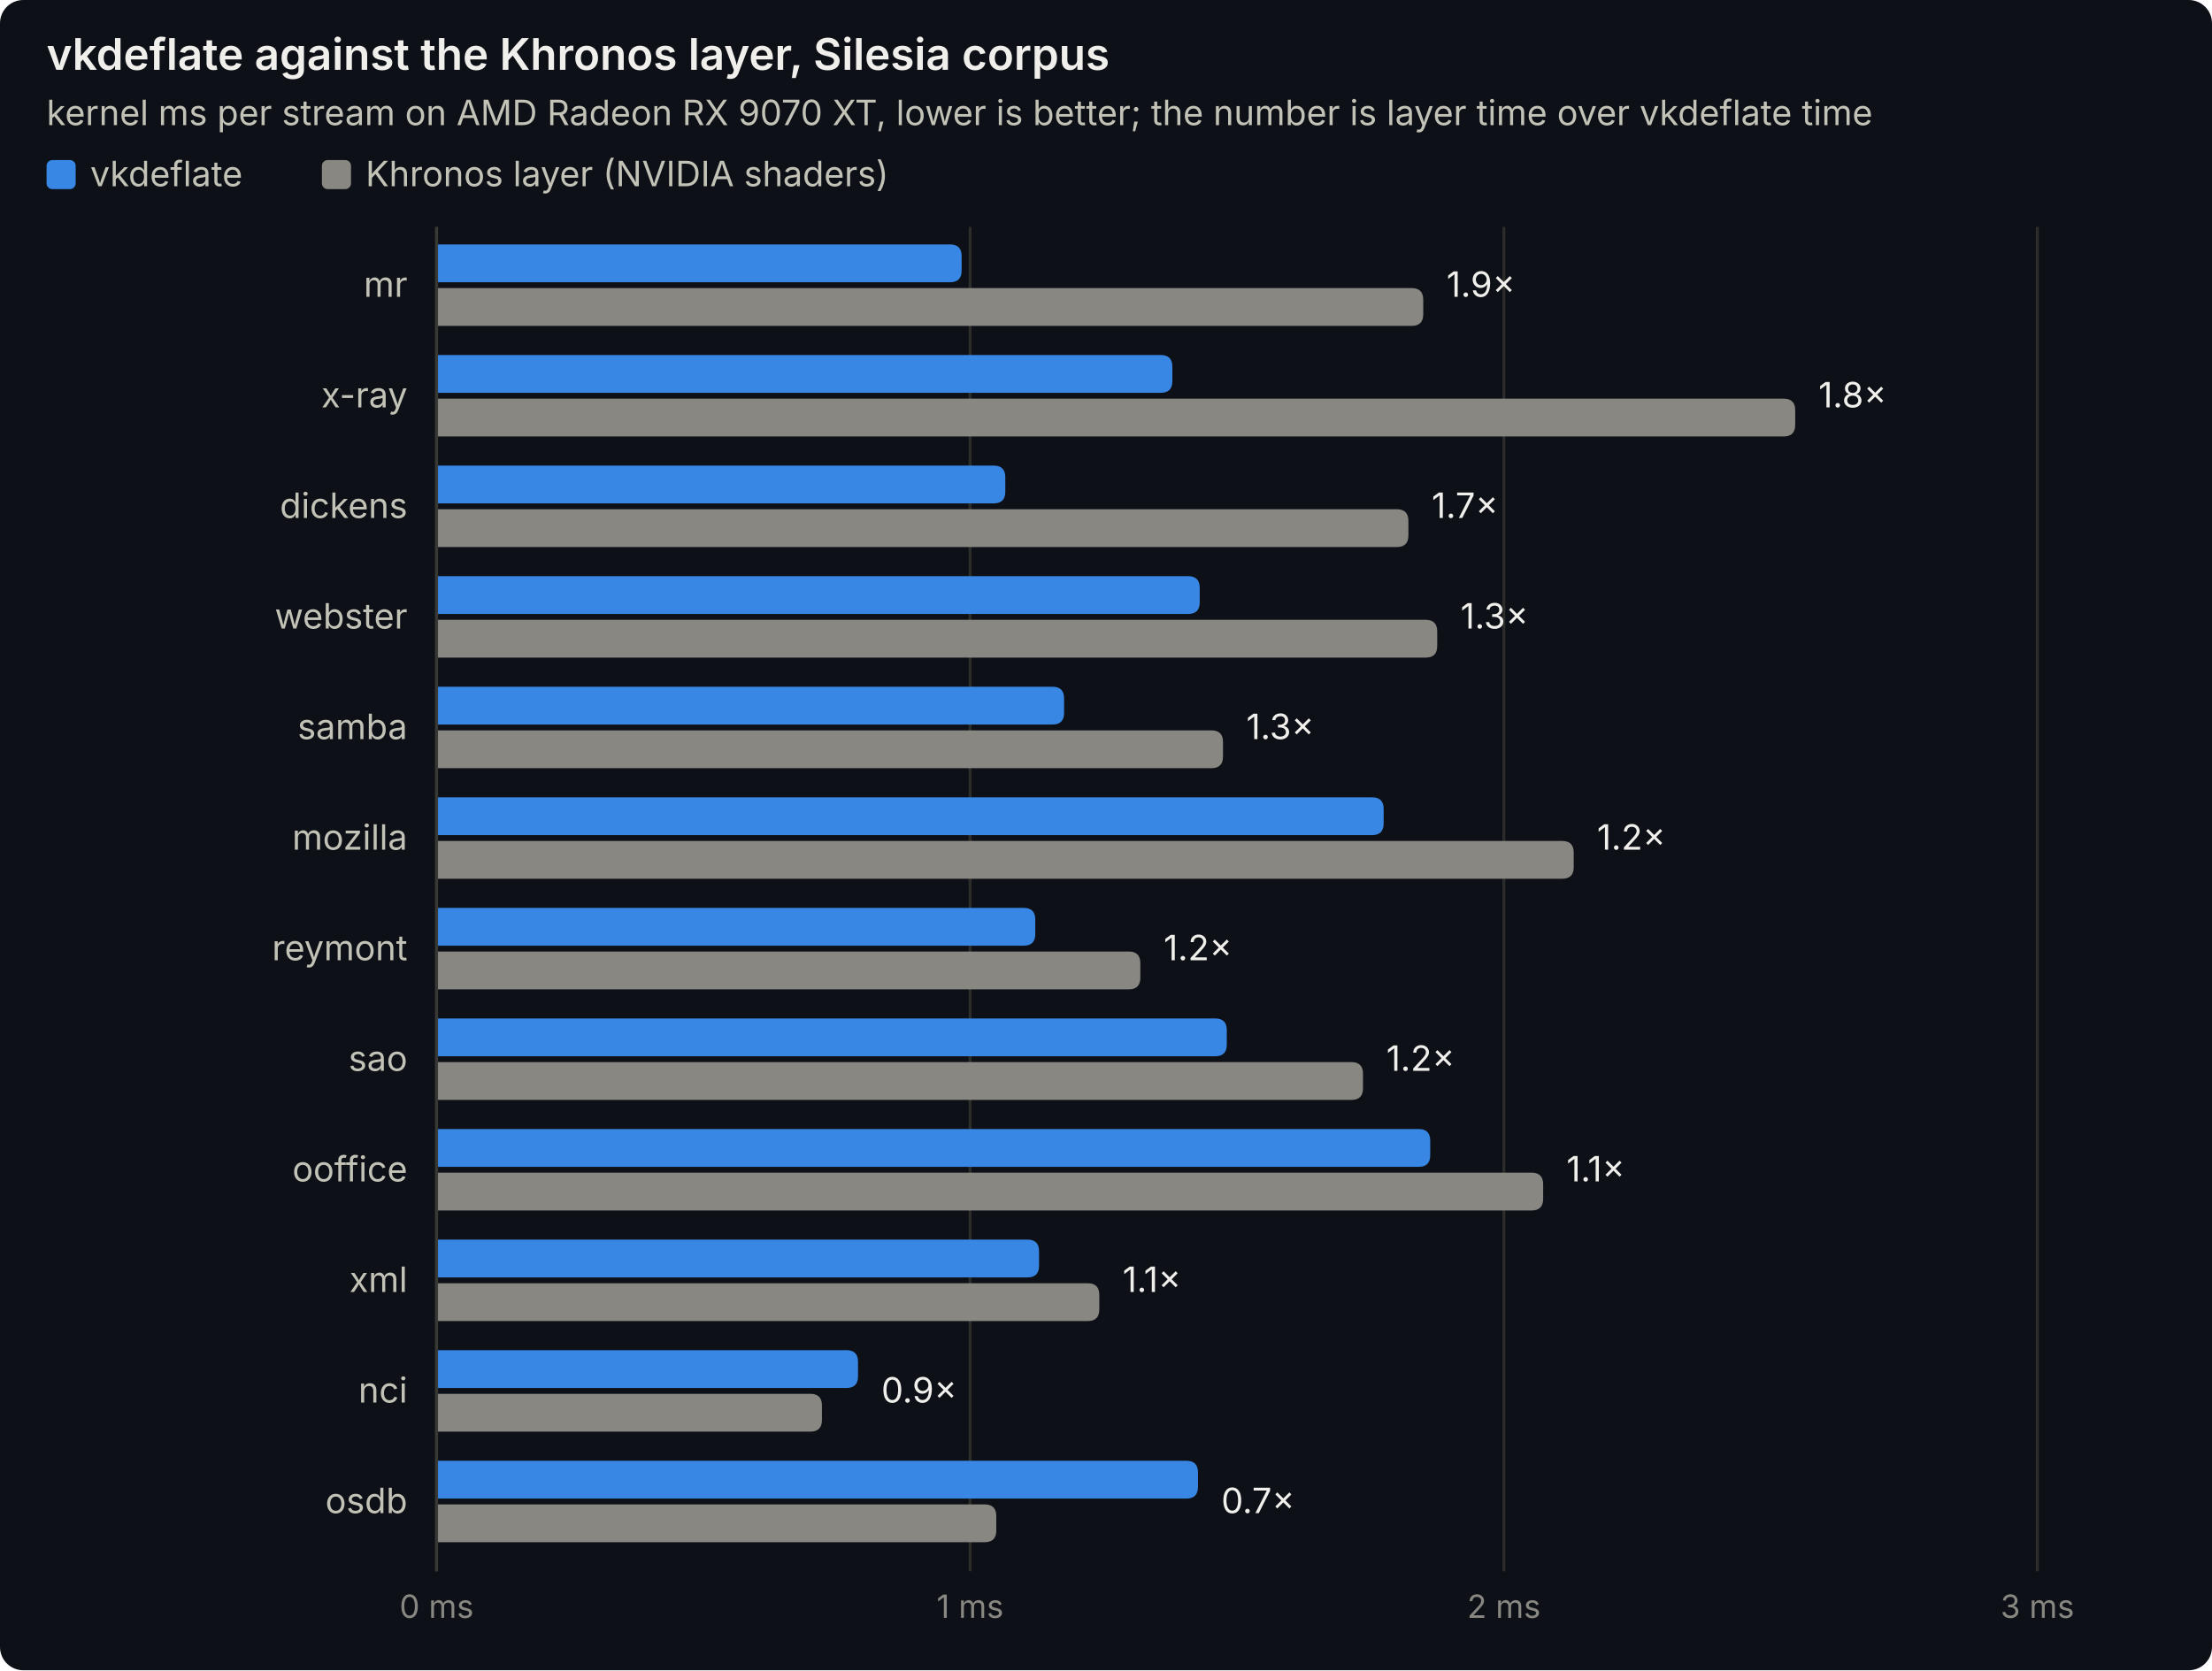
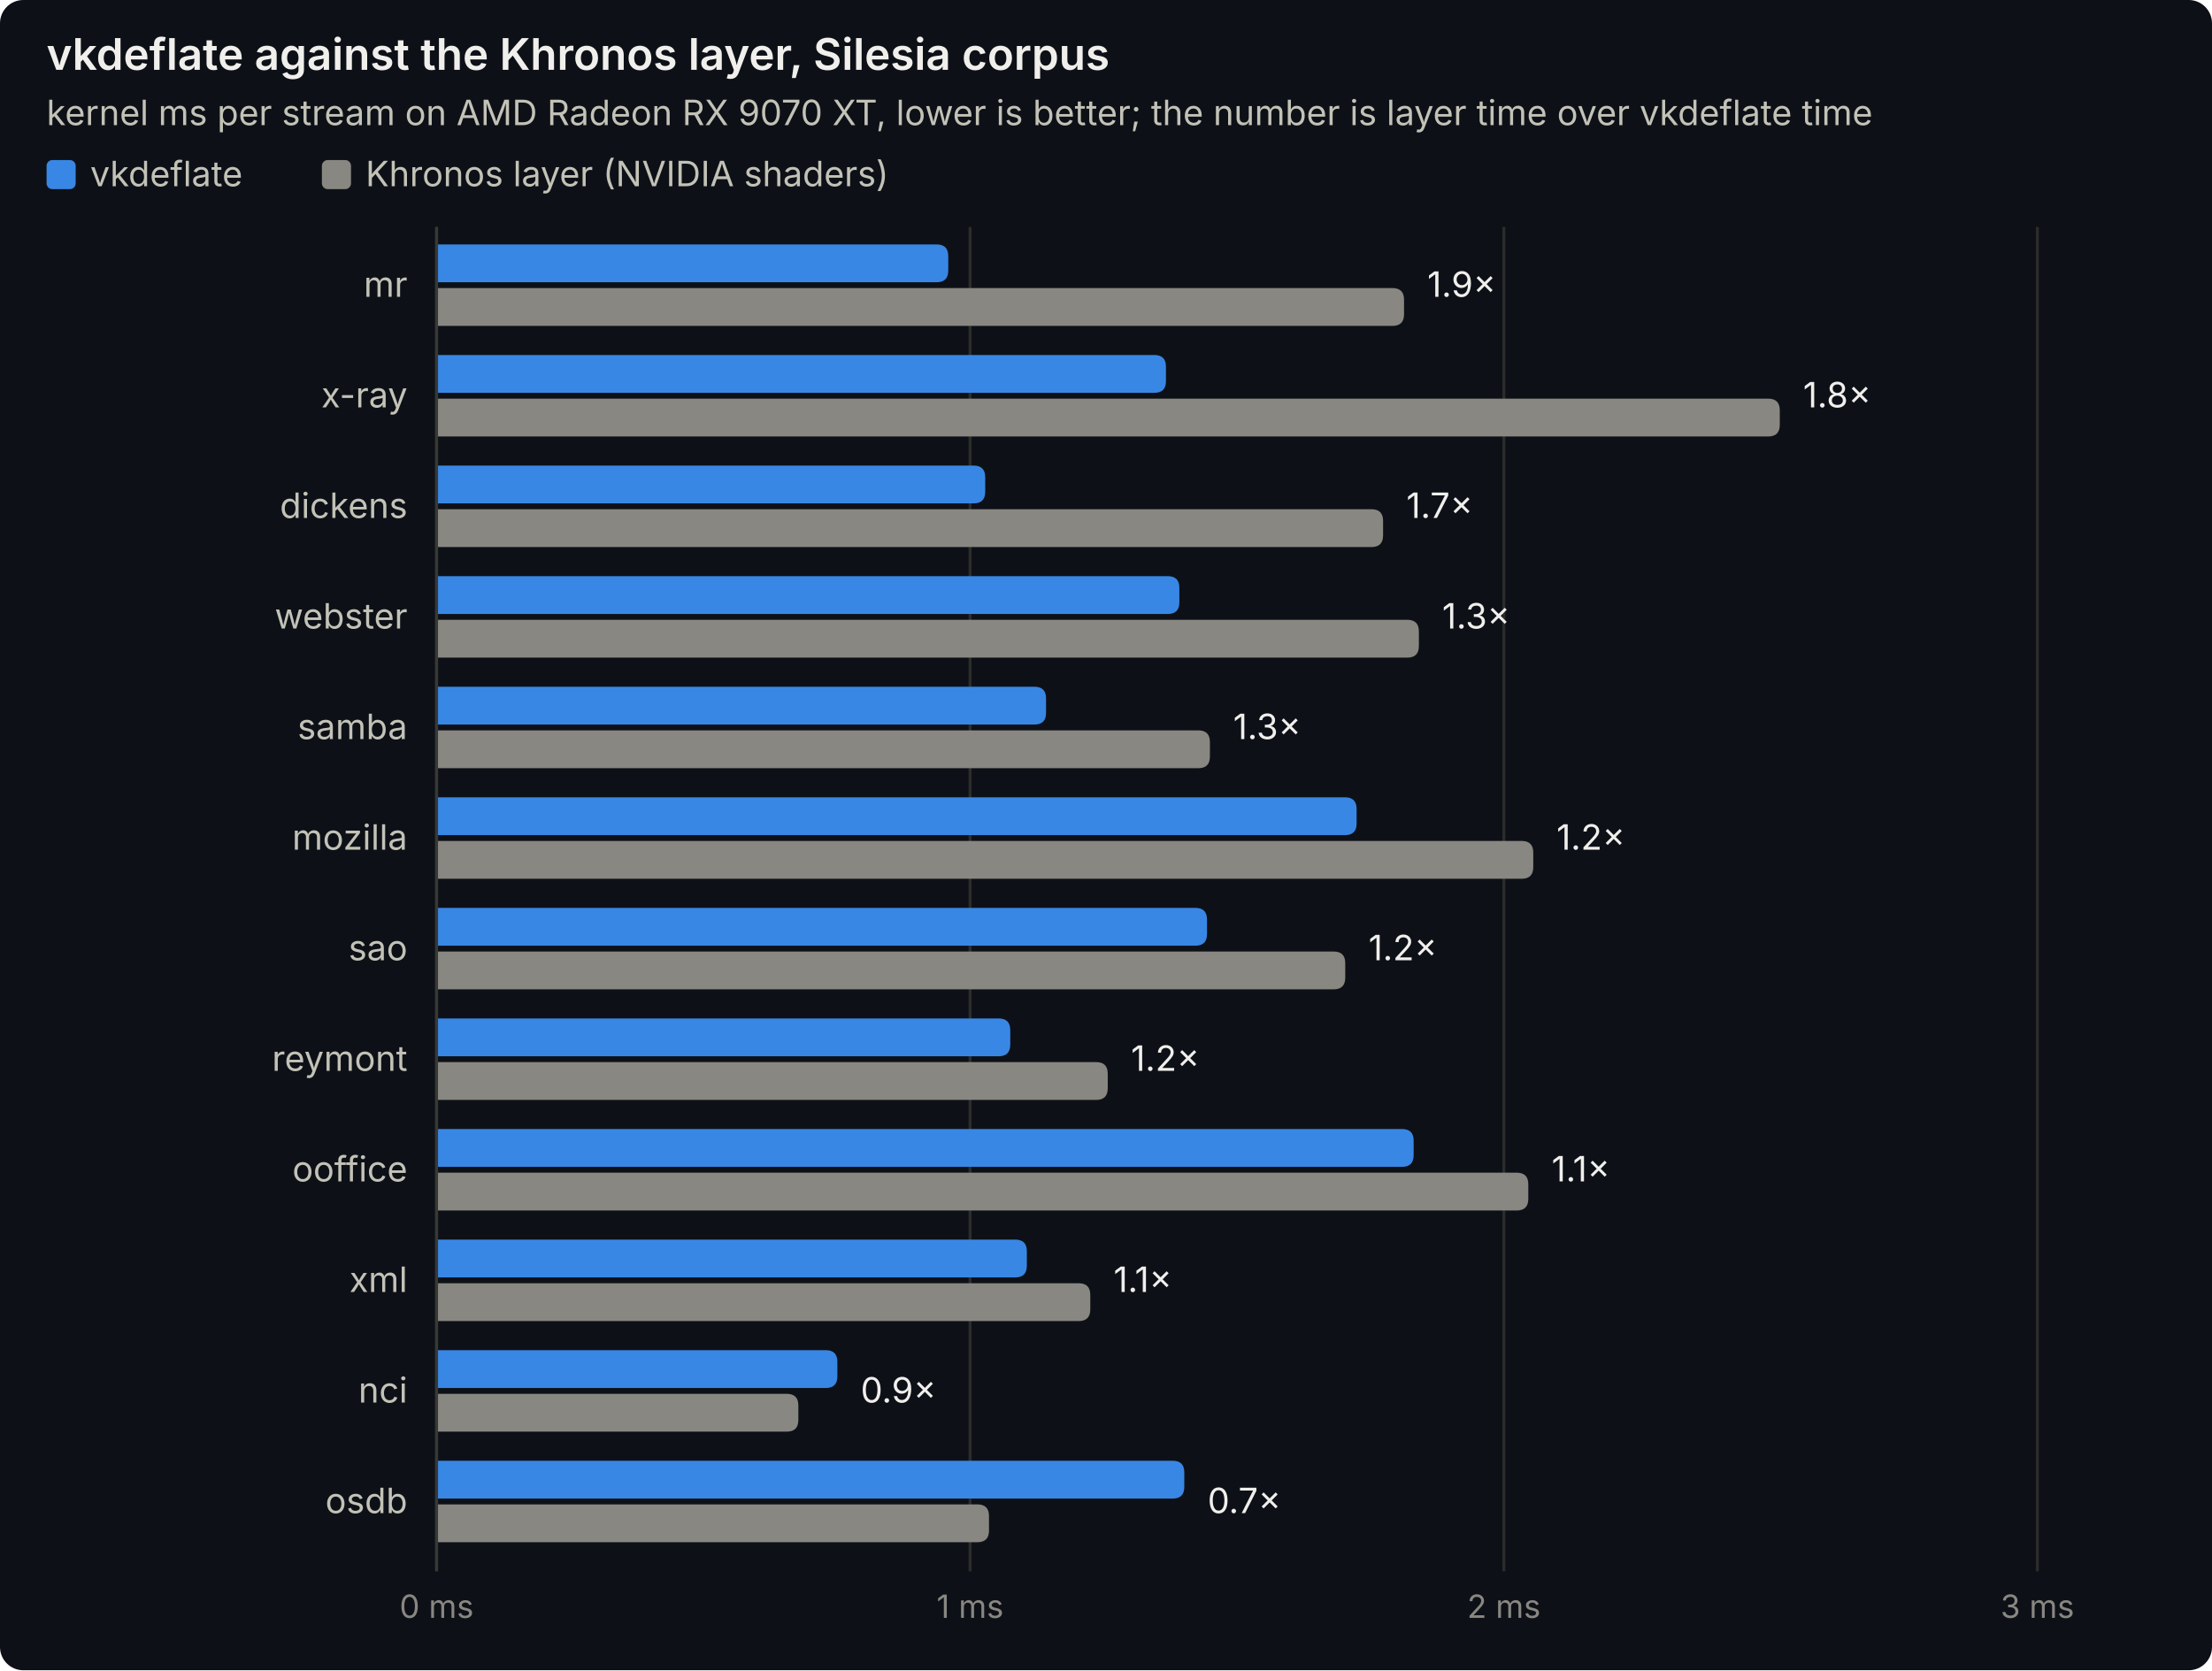
<svg xmlns="http://www.w3.org/2000/svg" viewBox="0 0 760 574" width="760" height="574" role="img" aria-labelledby="t d" font-family="system-ui, -apple-system, 'Segoe UI', sans-serif">
  <style>
.bg{fill:#0d1117}.p{fill:#f0efec}.s{fill:#c3c2b7}.m{fill:#898781}
.grid{stroke:#2c2c2a;stroke-width:1}.axis{stroke:#383835;stroke-width:1}
.c1{fill:#3987e5}.c2{fill:#d95926}.c3{fill:#199e70}.cg{fill:#898781}
.l1{stroke:#3987e5}.l2{stroke:#d95926}.l3{stroke:#199e70}
.o1{fill:#184f95}.o2{fill:#3987e5}.o3{fill:#9ec5f4}
.ring{stroke:#0d1117;stroke-width:2}
.box{fill:#1a1a19;stroke:#383835;stroke-width:1}.hi{fill:#0d366b;stroke:#3987e5;stroke-width:1}
</style>
  <rect width="760" height="574" rx="8" class="bg" />
  <text x="16.0" y="24.0" class="p" font-size="15" font-weight="600" text-anchor="start">vkdeflate against the Khronos layer, Silesia corpus</text>
  <text x="16.0" y="43.0" class="s" font-size="12" font-weight="400" text-anchor="start">kernel ms per stream on AMD Radeon RX 9070 XT, lower is better; the number is layer time over vkdeflate time</text>
  <rect x="16.0" y="55.0" width="10.0" height="10.0" rx="2" class="c1" />
  <text x="31.0" y="64.0" class="s" font-size="12" font-weight="400" text-anchor="start">vkdeflate</text>
  <rect x="110.6" y="55.0" width="10.0" height="10.0" rx="2" class="cg" />
  <text x="125.6" y="64.0" class="s" font-size="12" font-weight="400" text-anchor="start">Khronos layer (NVIDIA shaders)</text>
  <line x1="150.0" y1="78.0" x2="150.0" y2="540.0" class="grid" />
  <text x="150.0" y="556.0" class="m" font-size="11" font-weight="400" text-anchor="middle">0 ms</text>
  <line x1="333.3" y1="78.0" x2="333.3" y2="540.0" class="grid" />
  <text x="333.3" y="556.0" class="m" font-size="11" font-weight="400" text-anchor="middle">1 ms</text>
  <line x1="516.7" y1="78.0" x2="516.7" y2="540.0" class="grid" />
  <text x="516.7" y="556.0" class="m" font-size="11" font-weight="400" text-anchor="middle">2 ms</text>
  <line x1="700.0" y1="78.0" x2="700.0" y2="540.0" class="grid" />
  <text x="700.0" y="556.0" class="m" font-size="11" font-weight="400" text-anchor="middle">3 ms</text>
  <text x="140.0" y="102.0" class="s" font-size="12" font-weight="400" text-anchor="end">mr</text>
-   <path d="M150.0,84.0 H326.4 Q330.4,84.0 330.4,88.0 V93.0 Q330.4,97.0 326.4,97.0 H150.0 Z" class="c1" />
-   <path d="M150.0,99.0 H485.0 Q489.0,99.0 489.0,103.0 V108.0 Q489.0,112.0 485.0,112.0 H150.0 Z" class="cg" />
-   <text x="497.0" y="102.0" class="p" font-size="12" font-weight="400" text-anchor="start">1.9×</text>
+   <path d="M150.0,84.0 H321.8 Q325.8,84.0 325.8,88.0 V93.0 Q325.8,97.0 321.8,97.0 H150.0 Z" class="c1" />
+   <path d="M150.0,99.0 H478.4 Q482.4,99.0 482.4,103.0 V108.0 Q482.4,112.0 478.4,112.0 H150.0 Z" class="cg" />
+   <text x="490.4" y="102.0" class="p" font-size="12" font-weight="400" text-anchor="start">1.9×</text>
  <text x="140.0" y="140.0" class="s" font-size="12" font-weight="400" text-anchor="end">x-ray</text>
-   <path d="M150.0,122.0 H398.8 Q402.8,122.0 402.8,126.0 V131.0 Q402.8,135.0 398.8,135.0 H150.0 Z" class="c1" />
-   <path d="M150.0,137.0 H612.8 Q616.8,137.0 616.8,141.0 V146.0 Q616.8,150.0 612.8,150.0 H150.0 Z" class="cg" />
-   <text x="624.8" y="140.0" class="p" font-size="12" font-weight="400" text-anchor="start">1.8×</text>
+   <path d="M150.0,122.0 H396.6 Q400.6,122.0 400.6,126.0 V131.0 Q400.6,135.0 396.6,135.0 H150.0 Z" class="c1" />
+   <path d="M150.0,137.0 H607.5 Q611.5,137.0 611.5,141.0 V146.0 Q611.5,150.0 607.5,150.0 H150.0 Z" class="cg" />
+   <text x="619.5" y="140.0" class="p" font-size="12" font-weight="400" text-anchor="start">1.8×</text>
  <text x="140.0" y="178.0" class="s" font-size="12" font-weight="400" text-anchor="end">dickens</text>
-   <path d="M150.0,160.0 H341.4 Q345.4,160.0 345.4,164.0 V169.0 Q345.4,173.0 341.4,173.0 H150.0 Z" class="c1" />
-   <path d="M150.0,175.0 H479.9 Q483.9,175.0 483.9,179.0 V184.0 Q483.9,188.0 479.9,188.0 H150.0 Z" class="cg" />
-   <text x="491.9" y="178.0" class="p" font-size="12" font-weight="400" text-anchor="start">1.7×</text>
+   <path d="M150.0,160.0 H334.5 Q338.5,160.0 338.5,164.0 V169.0 Q338.5,173.0 334.5,173.0 H150.0 Z" class="c1" />
+   <path d="M150.0,175.0 H471.2 Q475.2,175.0 475.2,179.0 V184.0 Q475.2,188.0 471.2,188.0 H150.0 Z" class="cg" />
+   <text x="483.2" y="178.0" class="p" font-size="12" font-weight="400" text-anchor="start">1.7×</text>
  <text x="140.0" y="216.0" class="s" font-size="12" font-weight="400" text-anchor="end">webster</text>
-   <path d="M150.0,198.0 H408.2 Q412.2,198.0 412.2,202.0 V207.0 Q412.2,211.0 408.2,211.0 H150.0 Z" class="c1" />
-   <path d="M150.0,213.0 H489.8 Q493.8,213.0 493.8,217.0 V222.0 Q493.8,226.0 489.8,226.0 H150.0 Z" class="cg" />
-   <text x="501.8" y="216.0" class="p" font-size="12" font-weight="400" text-anchor="start">1.3×</text>
+   <path d="M150.0,198.0 H401.2 Q405.2,198.0 405.2,202.0 V207.0 Q405.2,211.0 401.2,211.0 H150.0 Z" class="c1" />
+   <path d="M150.0,213.0 H483.5 Q487.5,213.0 487.5,217.0 V222.0 Q487.5,226.0 483.5,226.0 H150.0 Z" class="cg" />
+   <text x="495.5" y="216.0" class="p" font-size="12" font-weight="400" text-anchor="start">1.3×</text>
  <text x="140.0" y="254.0" class="s" font-size="12" font-weight="400" text-anchor="end">samba</text>
-   <path d="M150.0,236.0 H361.6 Q365.6,236.0 365.6,240.0 V245.0 Q365.6,249.0 361.6,249.0 H150.0 Z" class="c1" />
-   <path d="M150.0,251.0 H416.2 Q420.2,251.0 420.2,255.0 V260.0 Q420.2,264.0 416.2,264.0 H150.0 Z" class="cg" />
-   <text x="428.2" y="254.0" class="p" font-size="12" font-weight="400" text-anchor="start">1.3×</text>
+   <path d="M150.0,236.0 H355.4 Q359.4,236.0 359.4,240.0 V245.0 Q359.4,249.0 355.4,249.0 H150.0 Z" class="c1" />
+   <path d="M150.0,251.0 H411.7 Q415.7,251.0 415.7,255.0 V260.0 Q415.7,264.0 411.7,264.0 H150.0 Z" class="cg" />
+   <text x="423.7" y="254.0" class="p" font-size="12" font-weight="400" text-anchor="start">1.3×</text>
  <text x="140.0" y="292.0" class="s" font-size="12" font-weight="400" text-anchor="end">mozilla</text>
-   <path d="M150.0,274.0 H471.4 Q475.4,274.0 475.4,278.0 V283.0 Q475.4,287.0 471.4,287.0 H150.0 Z" class="c1" />
-   <path d="M150.0,289.0 H536.7 Q540.7,289.0 540.7,293.0 V298.0 Q540.7,302.0 536.7,302.0 H150.0 Z" class="cg" />
-   <text x="548.7" y="292.0" class="p" font-size="12" font-weight="400" text-anchor="start">1.2×</text>
-   <text x="140.0" y="330.0" class="s" font-size="12" font-weight="400" text-anchor="end">reymont</text>
-   <path d="M150.0,312.0 H351.7 Q355.7,312.0 355.7,316.0 V321.0 Q355.7,325.0 351.7,325.0 H150.0 Z" class="c1" />
-   <path d="M150.0,327.0 H387.8 Q391.8,327.0 391.8,331.0 V336.0 Q391.8,340.0 387.8,340.0 H150.0 Z" class="cg" />
-   <text x="399.8" y="330.0" class="p" font-size="12" font-weight="400" text-anchor="start">1.2×</text>
-   <text x="140.0" y="368.0" class="s" font-size="12" font-weight="400" text-anchor="end">sao</text>
-   <path d="M150.0,350.0 H417.5 Q421.5,350.0 421.5,354.0 V359.0 Q421.5,363.0 417.5,363.0 H150.0 Z" class="c1" />
-   <path d="M150.0,365.0 H464.3 Q468.3,365.0 468.3,369.0 V374.0 Q468.3,378.0 464.3,378.0 H150.0 Z" class="cg" />
-   <text x="476.3" y="368.0" class="p" font-size="12" font-weight="400" text-anchor="start">1.2×</text>
+   <path d="M150.0,274.0 H462.1 Q466.1,274.0 466.1,278.0 V283.0 Q466.1,287.0 462.1,287.0 H150.0 Z" class="c1" />
+   <path d="M150.0,289.0 H522.8 Q526.8,289.0 526.8,293.0 V298.0 Q526.8,302.0 522.8,302.0 H150.0 Z" class="cg" />
+   <text x="534.8" y="292.0" class="p" font-size="12" font-weight="400" text-anchor="start">1.2×</text>
+   <text x="140.0" y="330.0" class="s" font-size="12" font-weight="400" text-anchor="end">sao</text>
+   <path d="M150.0,312.0 H410.7 Q414.7,312.0 414.7,316.0 V321.0 Q414.7,325.0 410.7,325.0 H150.0 Z" class="c1" />
+   <path d="M150.0,327.0 H458.2 Q462.2,327.0 462.2,331.0 V336.0 Q462.2,340.0 458.2,340.0 H150.0 Z" class="cg" />
+   <text x="470.2" y="330.0" class="p" font-size="12" font-weight="400" text-anchor="start">1.2×</text>
+   <text x="140.0" y="368.0" class="s" font-size="12" font-weight="400" text-anchor="end">reymont</text>
+   <path d="M150.0,350.0 H343.1 Q347.1,350.0 347.1,354.0 V359.0 Q347.1,363.0 343.1,363.0 H150.0 Z" class="c1" />
+   <path d="M150.0,365.0 H376.6 Q380.6,365.0 380.6,369.0 V374.0 Q380.6,378.0 376.6,378.0 H150.0 Z" class="cg" />
+   <text x="388.6" y="368.0" class="p" font-size="12" font-weight="400" text-anchor="start">1.2×</text>
  <text x="140.0" y="406.0" class="s" font-size="12" font-weight="400" text-anchor="end">ooffice</text>
-   <path d="M150.0,388.0 H487.4 Q491.4,388.0 491.4,392.0 V397.0 Q491.4,401.0 487.4,401.0 H150.0 Z" class="c1" />
-   <path d="M150.0,403.0 H526.2 Q530.2,403.0 530.2,407.0 V412.0 Q530.2,416.0 526.2,416.0 H150.0 Z" class="cg" />
-   <text x="538.2" y="406.0" class="p" font-size="12" font-weight="400" text-anchor="start">1.1×</text>
+   <path d="M150.0,388.0 H481.7 Q485.7,388.0 485.7,392.0 V397.0 Q485.7,401.0 481.7,401.0 H150.0 Z" class="c1" />
+   <path d="M150.0,403.0 H521.1 Q525.1,403.0 525.1,407.0 V412.0 Q525.1,416.0 521.1,416.0 H150.0 Z" class="cg" />
+   <text x="533.1" y="406.0" class="p" font-size="12" font-weight="400" text-anchor="start">1.1×</text>
  <text x="140.0" y="444.0" class="s" font-size="12" font-weight="400" text-anchor="end">xml</text>
-   <path d="M150.0,426.0 H353.0 Q357.0,426.0 357.0,430.0 V435.0 Q357.0,439.0 353.0,439.0 H150.0 Z" class="c1" />
-   <path d="M150.0,441.0 H373.7 Q377.7,441.0 377.7,445.0 V450.0 Q377.7,454.0 373.7,454.0 H150.0 Z" class="cg" />
-   <text x="385.7" y="444.0" class="p" font-size="12" font-weight="400" text-anchor="start">1.1×</text>
+   <path d="M150.0,426.0 H348.8 Q352.8,426.0 352.8,430.0 V435.0 Q352.8,439.0 348.8,439.0 H150.0 Z" class="c1" />
+   <path d="M150.0,441.0 H370.6 Q374.6,441.0 374.6,445.0 V450.0 Q374.6,454.0 370.6,454.0 H150.0 Z" class="cg" />
+   <text x="382.6" y="444.0" class="p" font-size="12" font-weight="400" text-anchor="start">1.1×</text>
  <text x="140.0" y="482.0" class="s" font-size="12" font-weight="400" text-anchor="end">nci</text>
-   <path d="M150.0,464.0 H290.8 Q294.8,464.0 294.8,468.0 V473.0 Q294.8,477.0 290.8,477.0 H150.0 Z" class="c1" />
-   <path d="M150.0,479.0 H278.4 Q282.4,479.0 282.4,483.0 V488.0 Q282.4,492.0 278.4,492.0 H150.0 Z" class="cg" />
-   <text x="302.8" y="482.0" class="p" font-size="12" font-weight="400" text-anchor="start">0.9×</text>
+   <path d="M150.0,464.0 H283.7 Q287.7,464.0 287.7,468.0 V473.0 Q287.7,477.0 283.7,477.0 H150.0 Z" class="c1" />
+   <path d="M150.0,479.0 H270.3 Q274.3,479.0 274.3,483.0 V488.0 Q274.3,492.0 270.3,492.0 H150.0 Z" class="cg" />
+   <text x="295.7" y="482.0" class="p" font-size="12" font-weight="400" text-anchor="start">0.9×</text>
  <text x="140.0" y="520.0" class="s" font-size="12" font-weight="400" text-anchor="end">osdb</text>
-   <path d="M150.0,502.0 H407.6 Q411.6,502.0 411.6,506.0 V511.0 Q411.6,515.0 407.6,515.0 H150.0 Z" class="c1" />
-   <path d="M150.0,517.0 H338.3 Q342.3,517.0 342.3,521.0 V526.0 Q342.3,530.0 338.3,530.0 H150.0 Z" class="cg" />
-   <text x="419.6" y="520.0" class="p" font-size="12" font-weight="400" text-anchor="start">0.7×</text>
+   <path d="M150.0,502.0 H402.9 Q406.9,502.0 406.9,506.0 V511.0 Q406.9,515.0 402.9,515.0 H150.0 Z" class="c1" />
+   <path d="M150.0,517.0 H335.8 Q339.8,517.0 339.8,521.0 V526.0 Q339.8,530.0 335.8,530.0 H150.0 Z" class="cg" />
+   <text x="414.9" y="520.0" class="p" font-size="12" font-weight="400" text-anchor="start">0.7×</text>
  <line x1="150.0" y1="78.0" x2="150.0" y2="540.0" class="axis" />
</svg>
